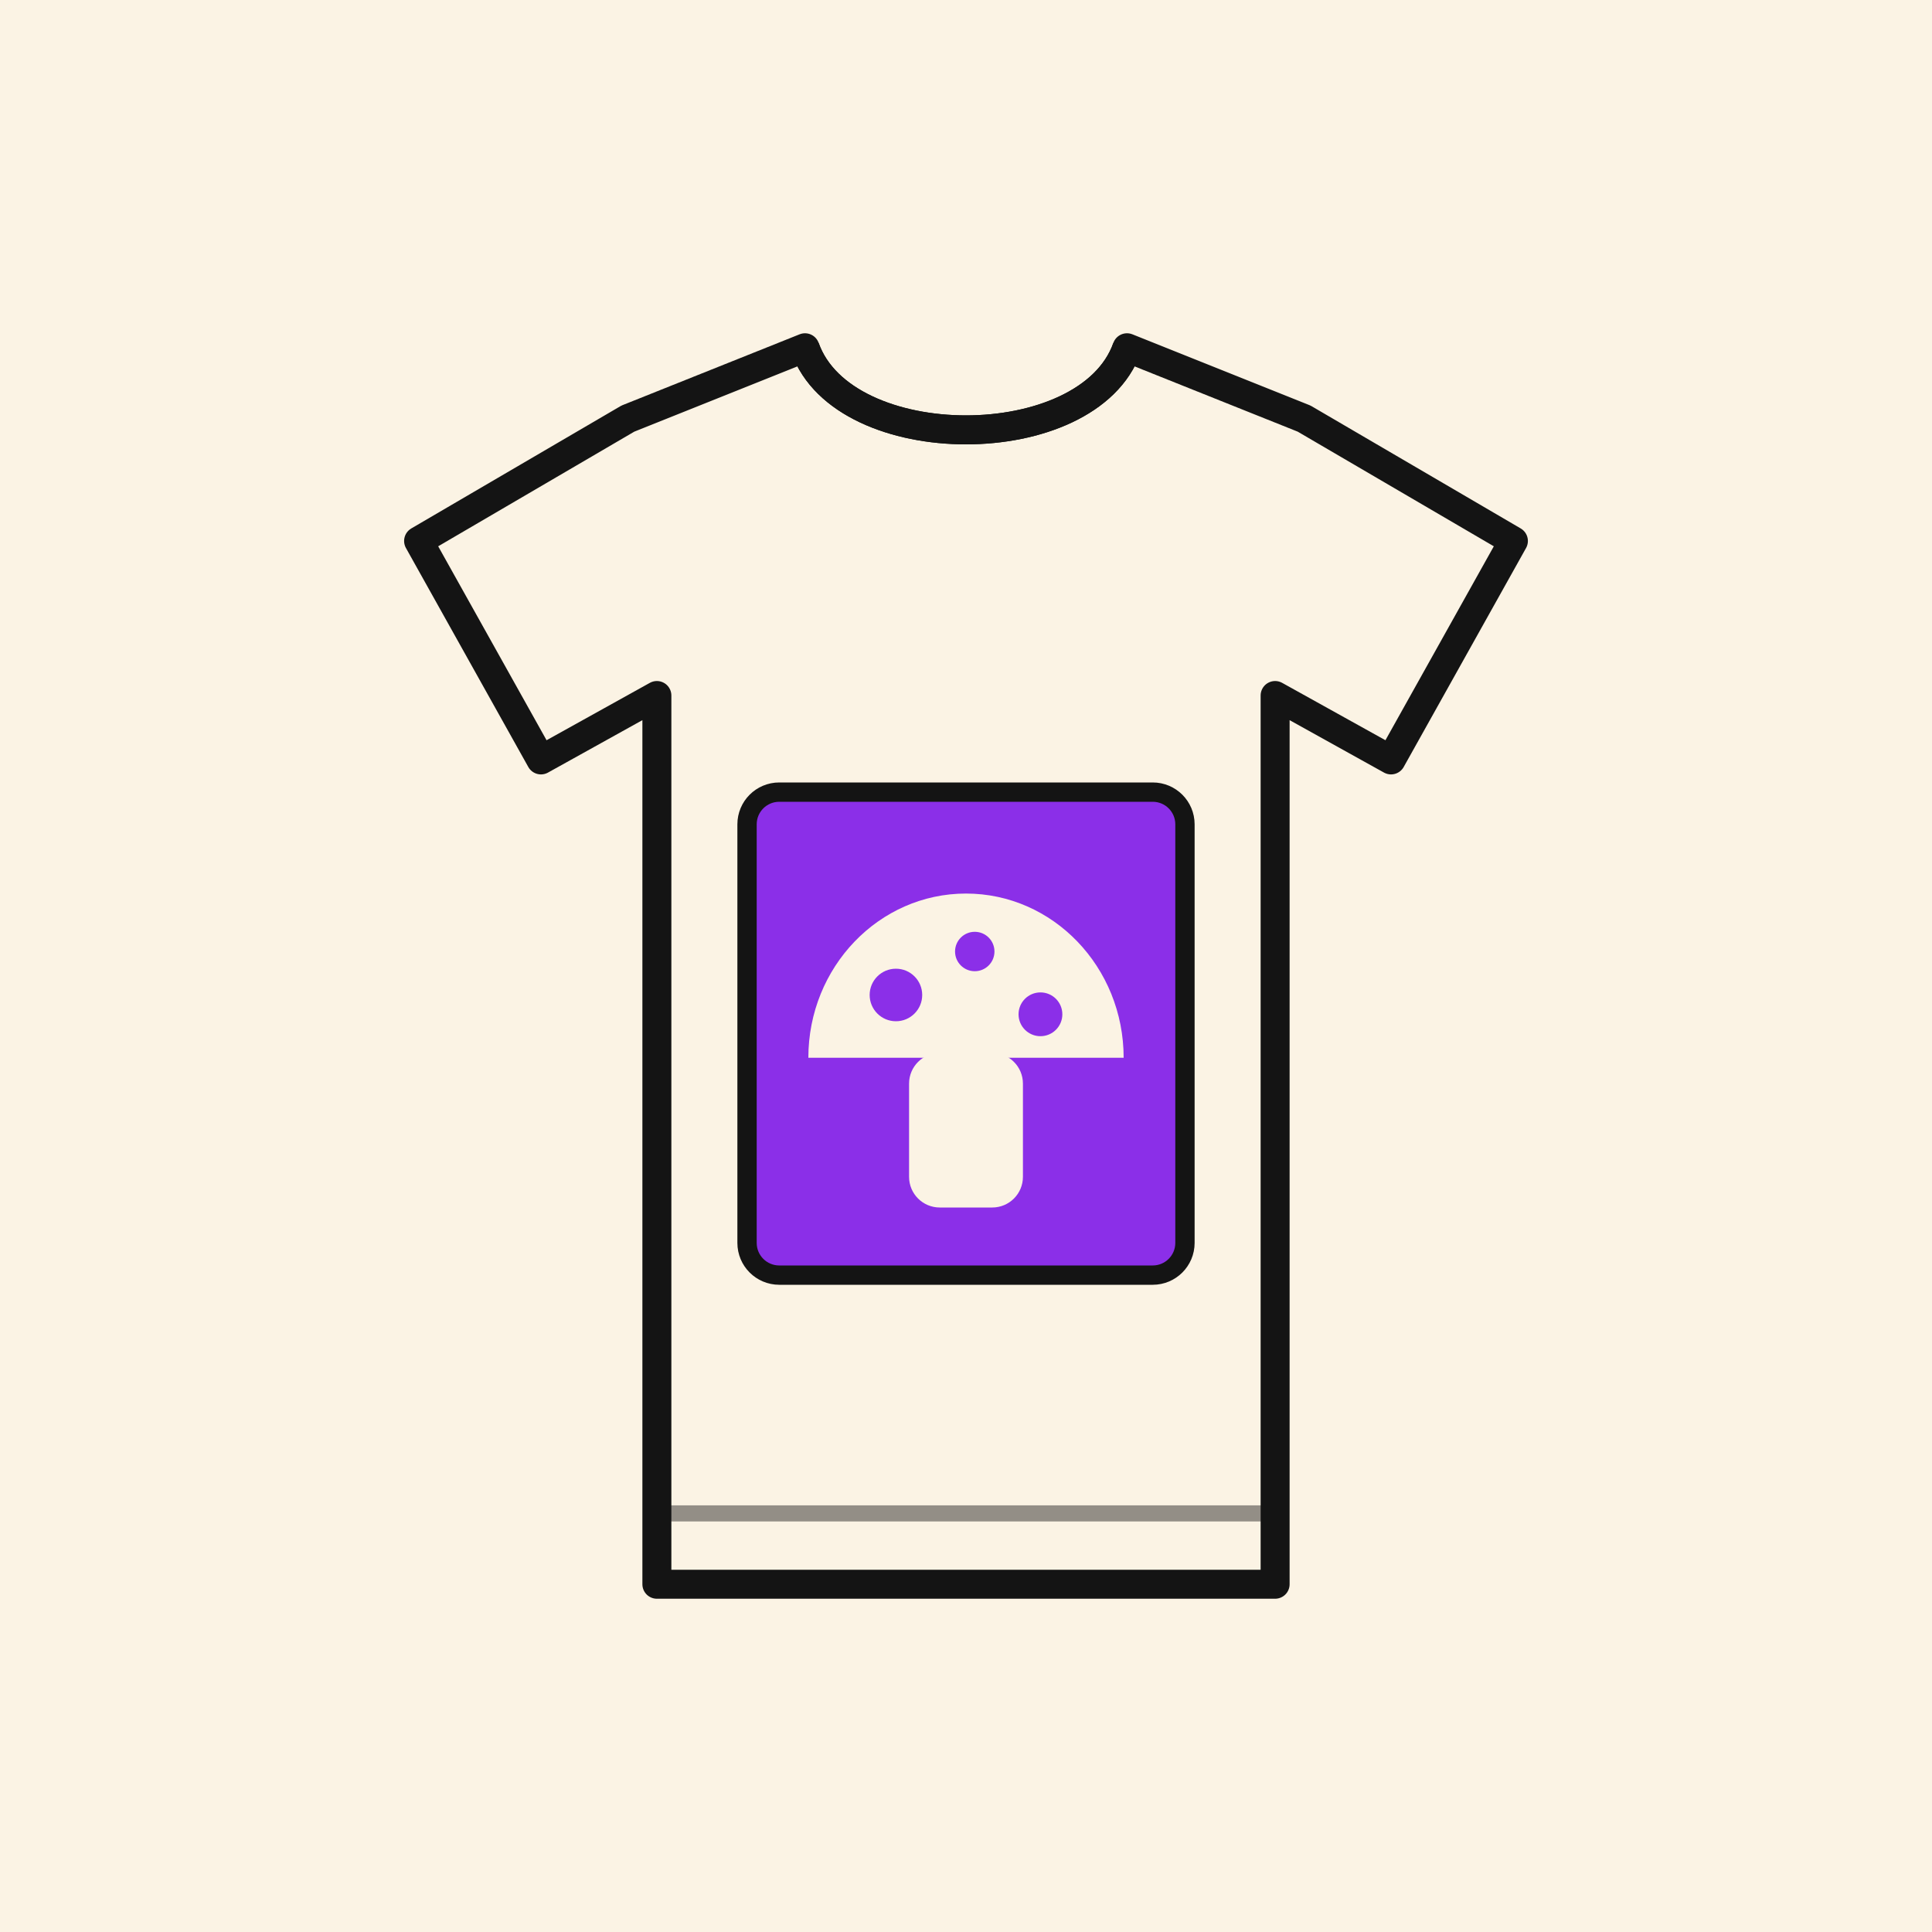
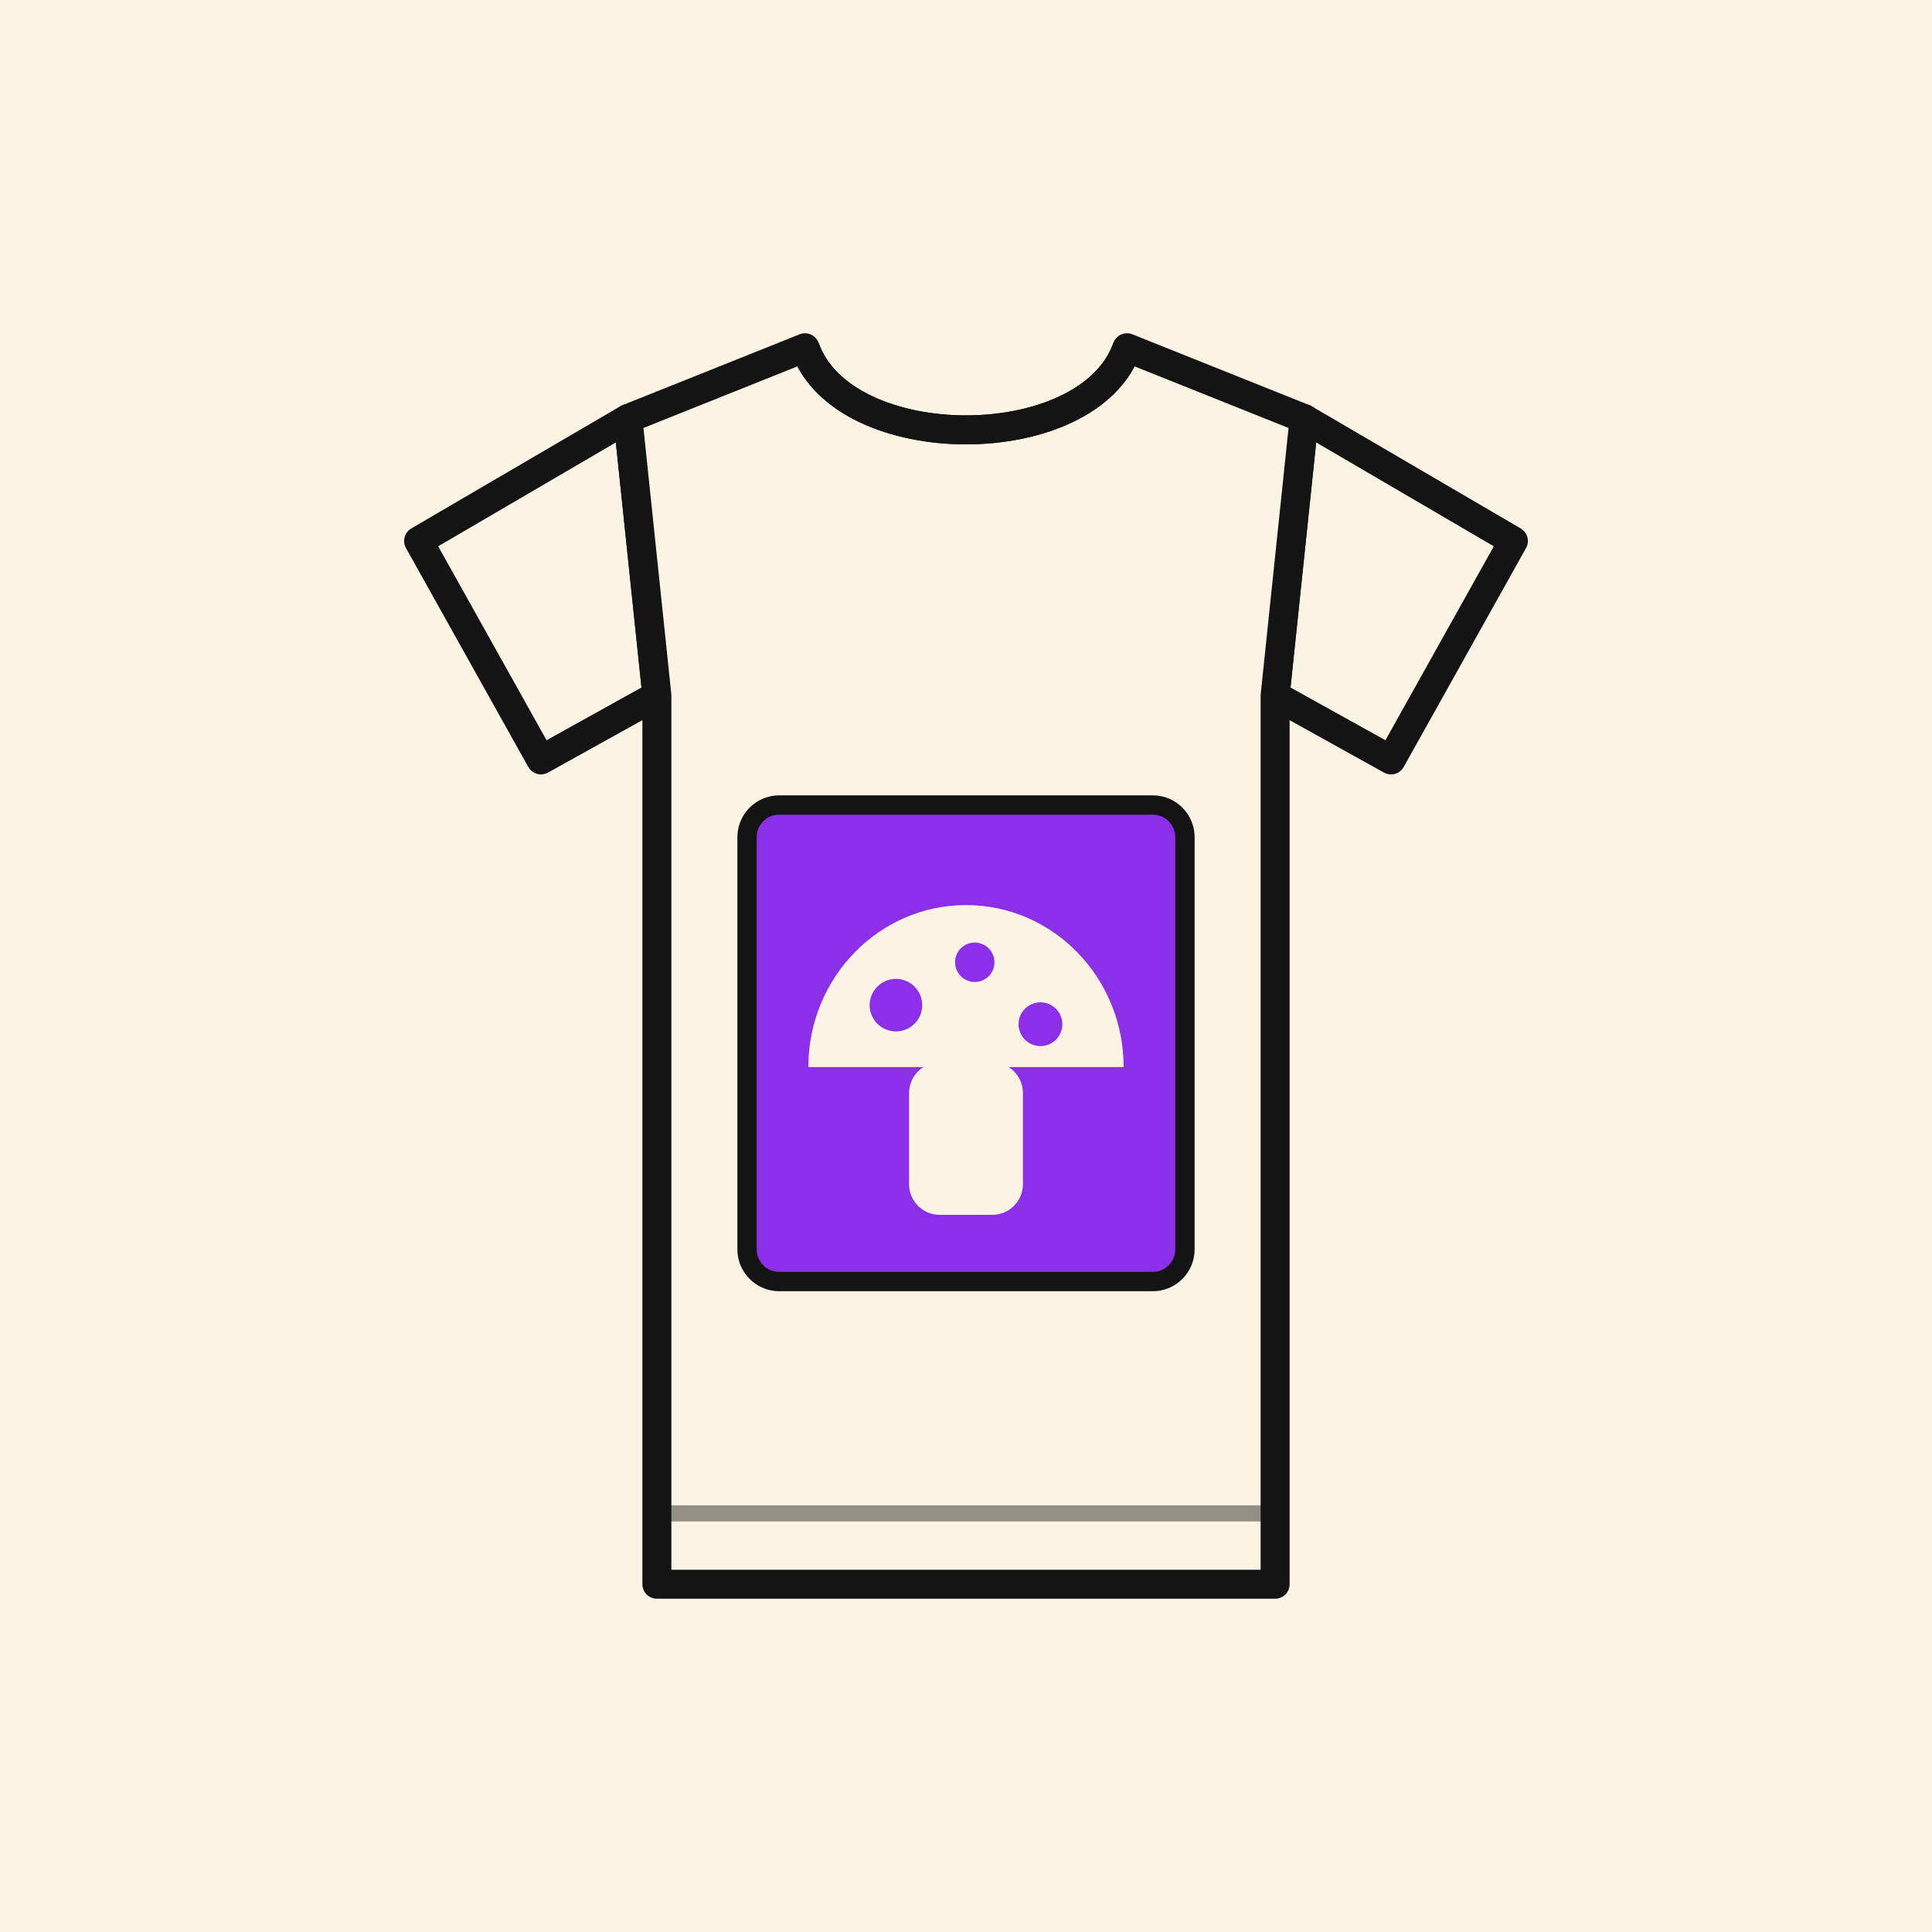
<svg xmlns="http://www.w3.org/2000/svg" viewBox="0 0 600 600" width="600" height="600" role="img">
  <rect width="600" height="600" fill="#FBF3E4" />
  <defs>
    <clipPath id="prshroomboomcream">
-       <rect x="232" y="246" width="136" height="150" rx="10" />
+       <rect x="232" y="250" width="136" height="148" rx="10" />
    </clipPath>
  </defs>
-   <path d="M 195 130 L 250 108 C 262 142, 338 142, 350 108 L 405 130 L 470 168 L 432 236 L 396 216 L 396 492 L 204 492 L 204 216 L 168 236 L 130 168 Z" fill="#FBF3E4" stroke="#141414" stroke-width="9" stroke-linejoin="round" />
+   <path d="M 405 130 L 470 168 L 432 236 L 396 216 Z" fill="#FBF3E4" stroke="#141414" stroke-width="9" stroke-linejoin="round" />
+   <path d="M 195 130 L 130 168 L 168 236 L 204 216 Z" fill="#FBF3E4" stroke="#141414" stroke-width="9" stroke-linejoin="round" />
+   <path d="M 195 130 L 250 108 C 262 142, 338 142, 350 108 L 405 130 L 396 216 L 396 492 L 204 492 L 204 216 Z" fill="#FBF3E4" stroke="#141414" stroke-width="9" stroke-linejoin="round" />
  <path d="M 250 108 C 262 142, 338 142, 350 108" fill="none" stroke="#141414" stroke-width="9" />
  <g clip-path="url(#prshroomboomcream)">
-     <rect x="232" y="246" width="136" height="150" fill="#8B2FE8" rx="8.16" />
-     <path d="M 251.04 328.5 A 48.96 51 0 0 1 348.96 328.5 Z" fill="#FBF3E4" />
-     <rect x="282.32" y="327.0" width="35.36" height="48.0" rx="9.52" fill="#FBF3E4" />
-     <circle cx="278.24" cy="309.0" r="8.16" fill="#8B2FE8" />
-     <circle cx="323.12" cy="315.0" r="6.8" fill="#8B2FE8" />
-     <circle cx="302.72" cy="295.5" r="6.12" fill="#8B2FE8" />
+     <rect x="232" y="250" width="136" height="148" fill="#8B2FE8" rx="8.16" />
+     <path d="M 251.04 331.4 A 48.96 50.32 0 0 1 348.96 331.4 Z" fill="#FBF3E4" />
+     <rect x="282.32" y="329.92" width="35.36" height="47.36" rx="9.52" fill="#FBF3E4" />
+     <circle cx="278.24" cy="312.16" r="8.16" fill="#8B2FE8" />
+     <circle cx="323.12" cy="318.08" r="6.8" fill="#8B2FE8" />
+     <circle cx="302.72" cy="298.84" r="6.12" fill="#8B2FE8" />
  </g>
-   <rect x="232" y="246" width="136" height="150" rx="10" fill="none" stroke="#141414" stroke-width="6" />
+   <rect x="232" y="250" width="136" height="148" rx="10" fill="none" stroke="#141414" stroke-width="6" />
  <path d="M 204 470 L 396 470" stroke="#141414" stroke-width="5" opacity=".45" />
</svg>
